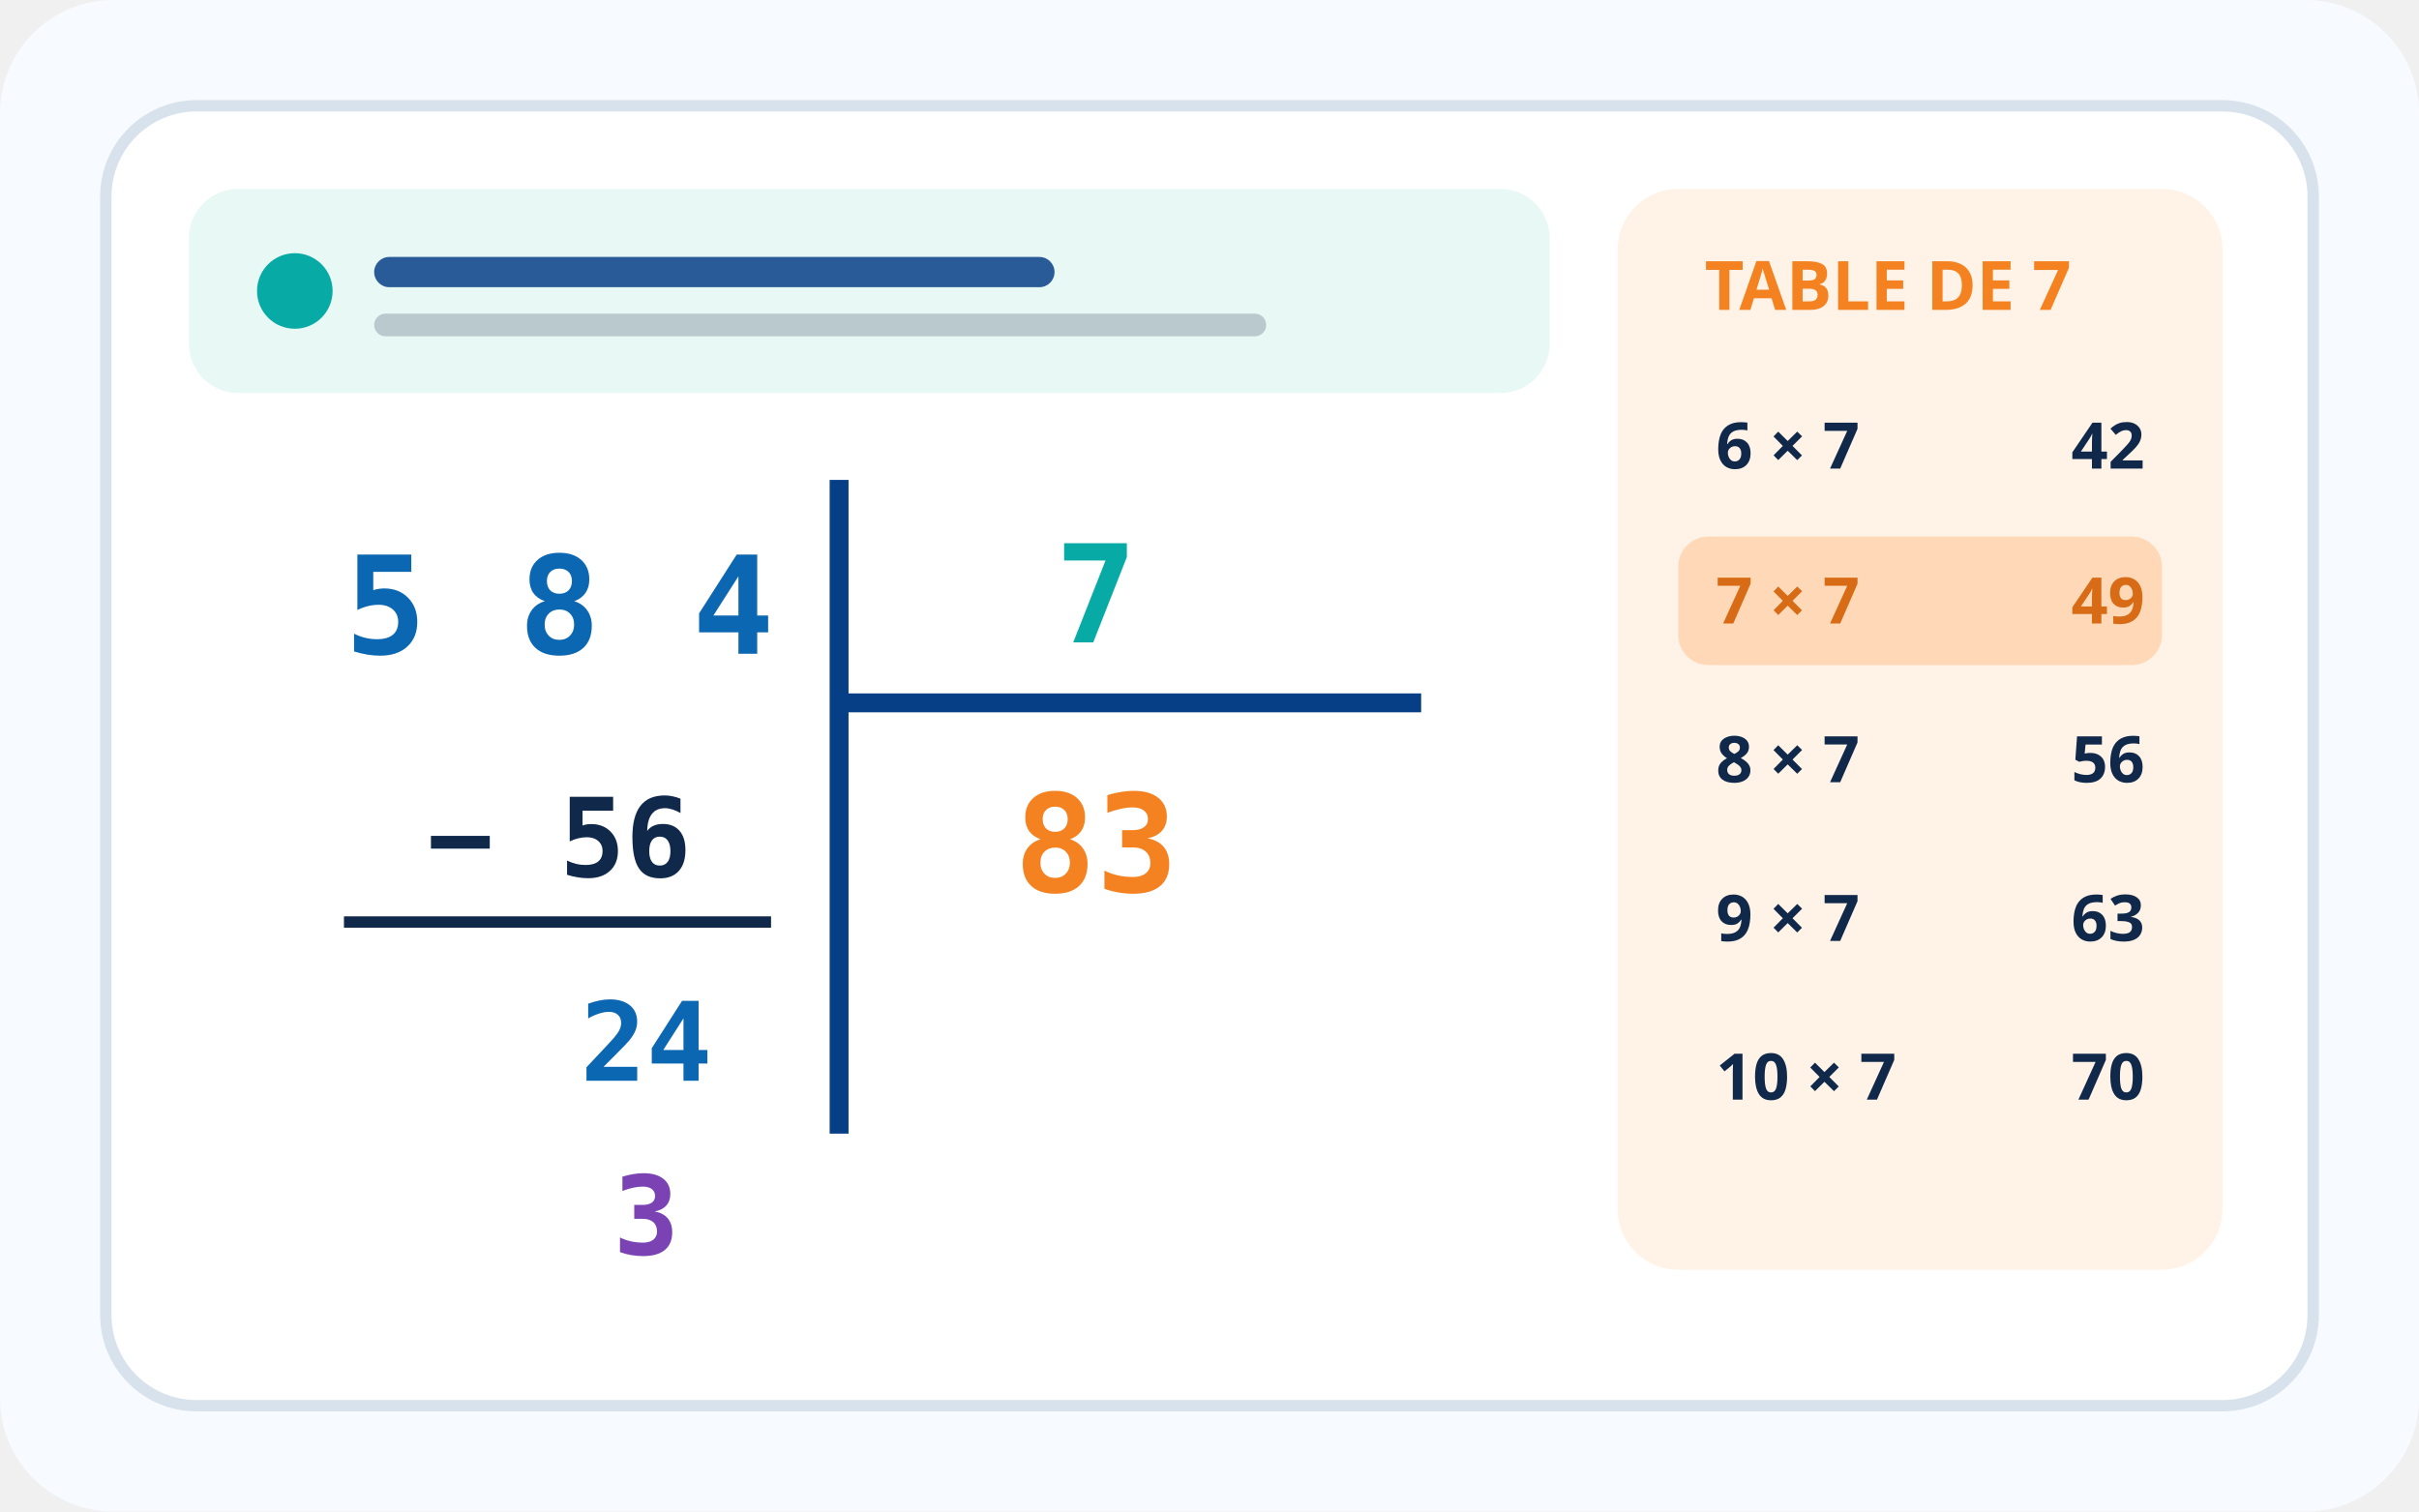
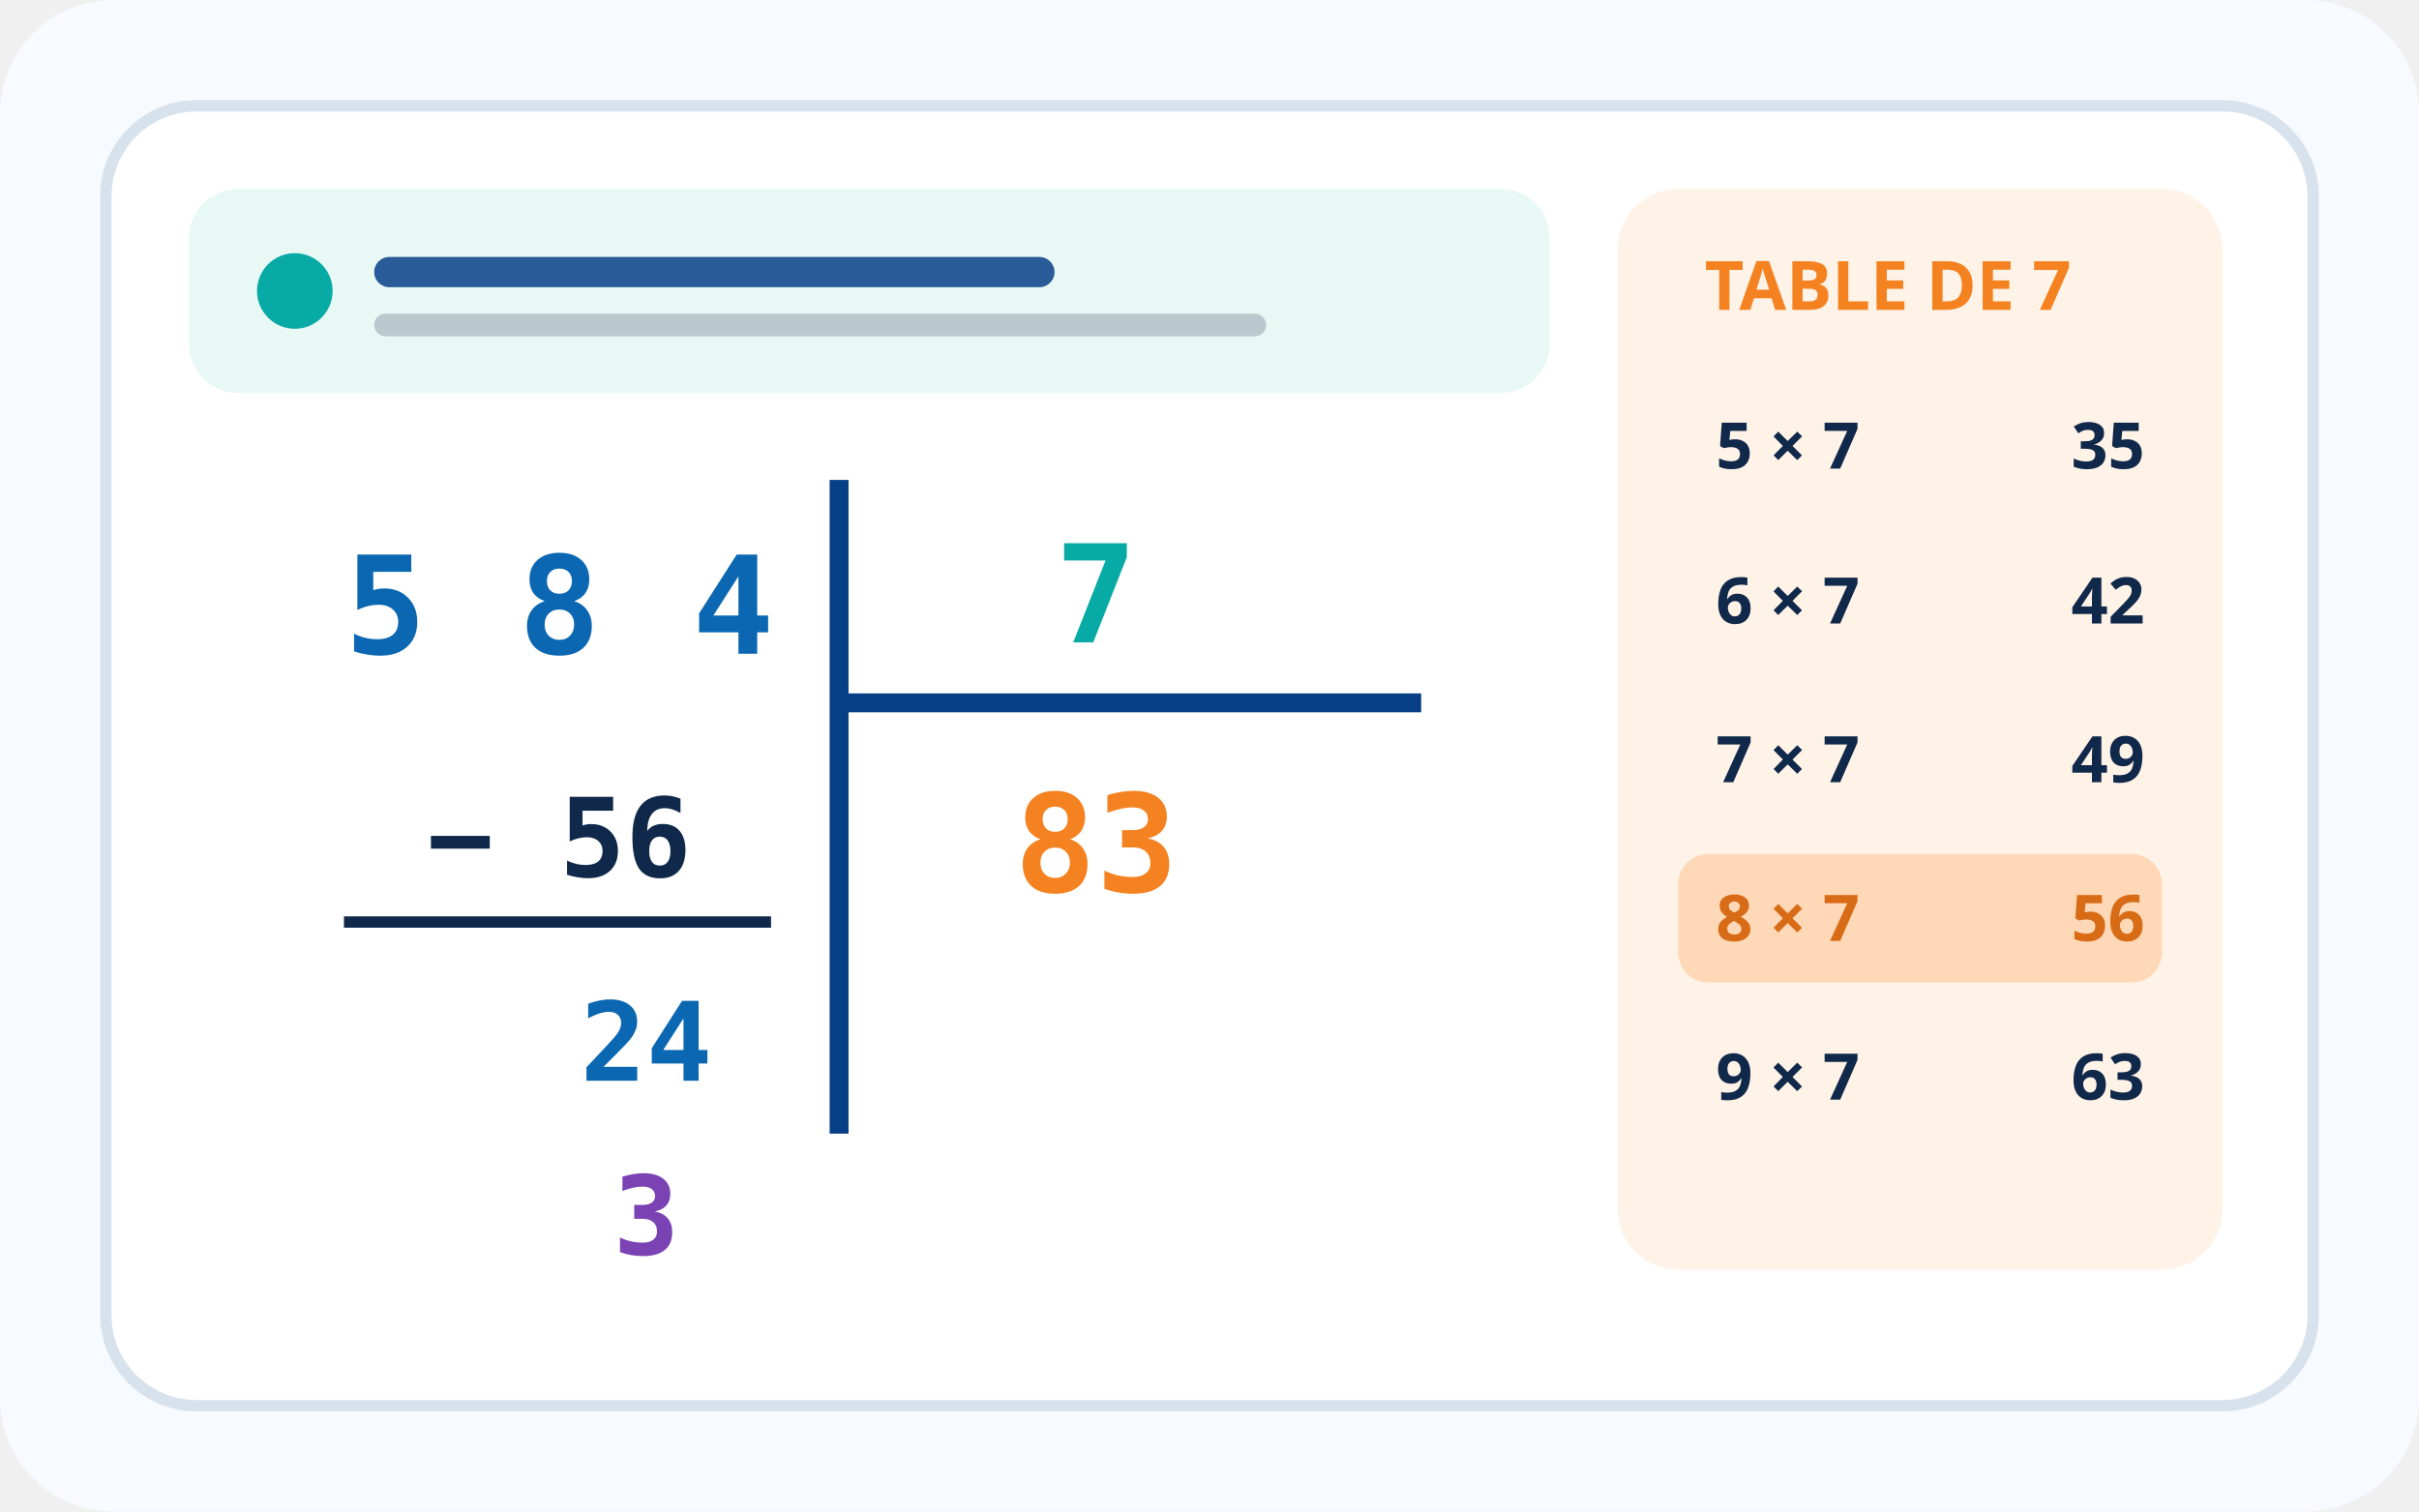
<svg xmlns="http://www.w3.org/2000/svg" viewBox="0 0 640 400" role="img" aria-labelledby="title desc">
  <rect width="640" height="400" rx="30" fill="#f7faff" />
  <rect x="28" y="28" width="584" height="344" rx="24" fill="#fff" stroke="#d8e2ec" stroke-width="3" />
  <rect x="50" y="50" width="360" height="54" rx="13" fill="#e8f8f5" />
  <circle cx="78" cy="77" r="10" fill="#08aaa5" />
  <rect x="99" y="68" width="180" height="8" rx="4" fill="#063f86" opacity=".85" />
  <rect x="99" y="83" width="236" height="6" rx="3" fill="#637287" opacity=".35" />
  <g font-family="DejaVu Sans Mono, monospace" font-weight="700" text-anchor="middle">
    <text x="102" y="173" font-size="36" fill="#0b67b2">5</text>
    <text x="148" y="173" font-size="36" fill="#0b67b2">8</text>
    <text x="194" y="173" font-size="36" fill="#0b67b2">4</text>
    <line x1="222" y1="127" x2="222" y2="300" stroke="#063f86" stroke-width="5" />
    <line x1="222" y1="186" x2="376" y2="186" stroke="#063f86" stroke-width="5" />
    <text x="290" y="170" font-size="36" fill="#08aaa5">7</text>
    <text x="290" y="236" font-size="36" fill="#f58220">83</text>
    <text x="148" y="232" font-size="29" fill="#10294a">− 56</text>
    <line x1="91" y1="244" x2="204" y2="244" stroke="#10294a" stroke-width="3" />
    <text x="171" y="286" font-size="29" fill="#0b67b2">24</text>
    <text x="171" y="332" font-size="29" fill="#7b42b4">3</text>
  </g>
  <rect x="428" y="50" width="160" height="286" rx="16" fill="#fff2e7" />
  <text x="451" y="82" font-family="system-ui,sans-serif" font-size="18" font-weight="800" fill="#f58220">TABLE DE 7</text>
  <g font-family="system-ui,sans-serif" font-size="17" font-weight="700" fill="#10294a">
-     <text x="454" y="124">6 × 7</text>
-     <text x="548" y="124">42</text>
-     <rect x="444" y="142" width="128" height="34" rx="8" fill="#ffd9b7" />
-     <text x="454" y="165" fill="#d86b16">7 × 7</text>
-     <text x="548" y="165" fill="#d86b16">49</text>
-     <text x="454" y="207">8 × 7</text>
-     <text x="548" y="207">56</text>
-     <text x="454" y="249">9 × 7</text>
-     <text x="548" y="249">63</text>
-     <text x="454" y="291">10 × 7</text>
-     <text x="548" y="291">70</text>
+     <text x="454" y="124">5 × 7</text>
+     <text x="548" y="124">35</text>
+     <text x="454" y="165">6 × 7</text>
+     <text x="548" y="165">42</text>
+     <text x="454" y="207">7 × 7</text>
+     <text x="548" y="207">49</text>
+     <rect x="444" y="226" width="128" height="34" rx="8" fill="#ffd9b7" />
+     <text x="454" y="249" fill="#d86b16">8 × 7</text>
+     <text x="548" y="249" fill="#d86b16">56</text>
+     <text x="454" y="291">9 × 7</text>
+     <text x="548" y="291">63</text>
  </g>
</svg>
